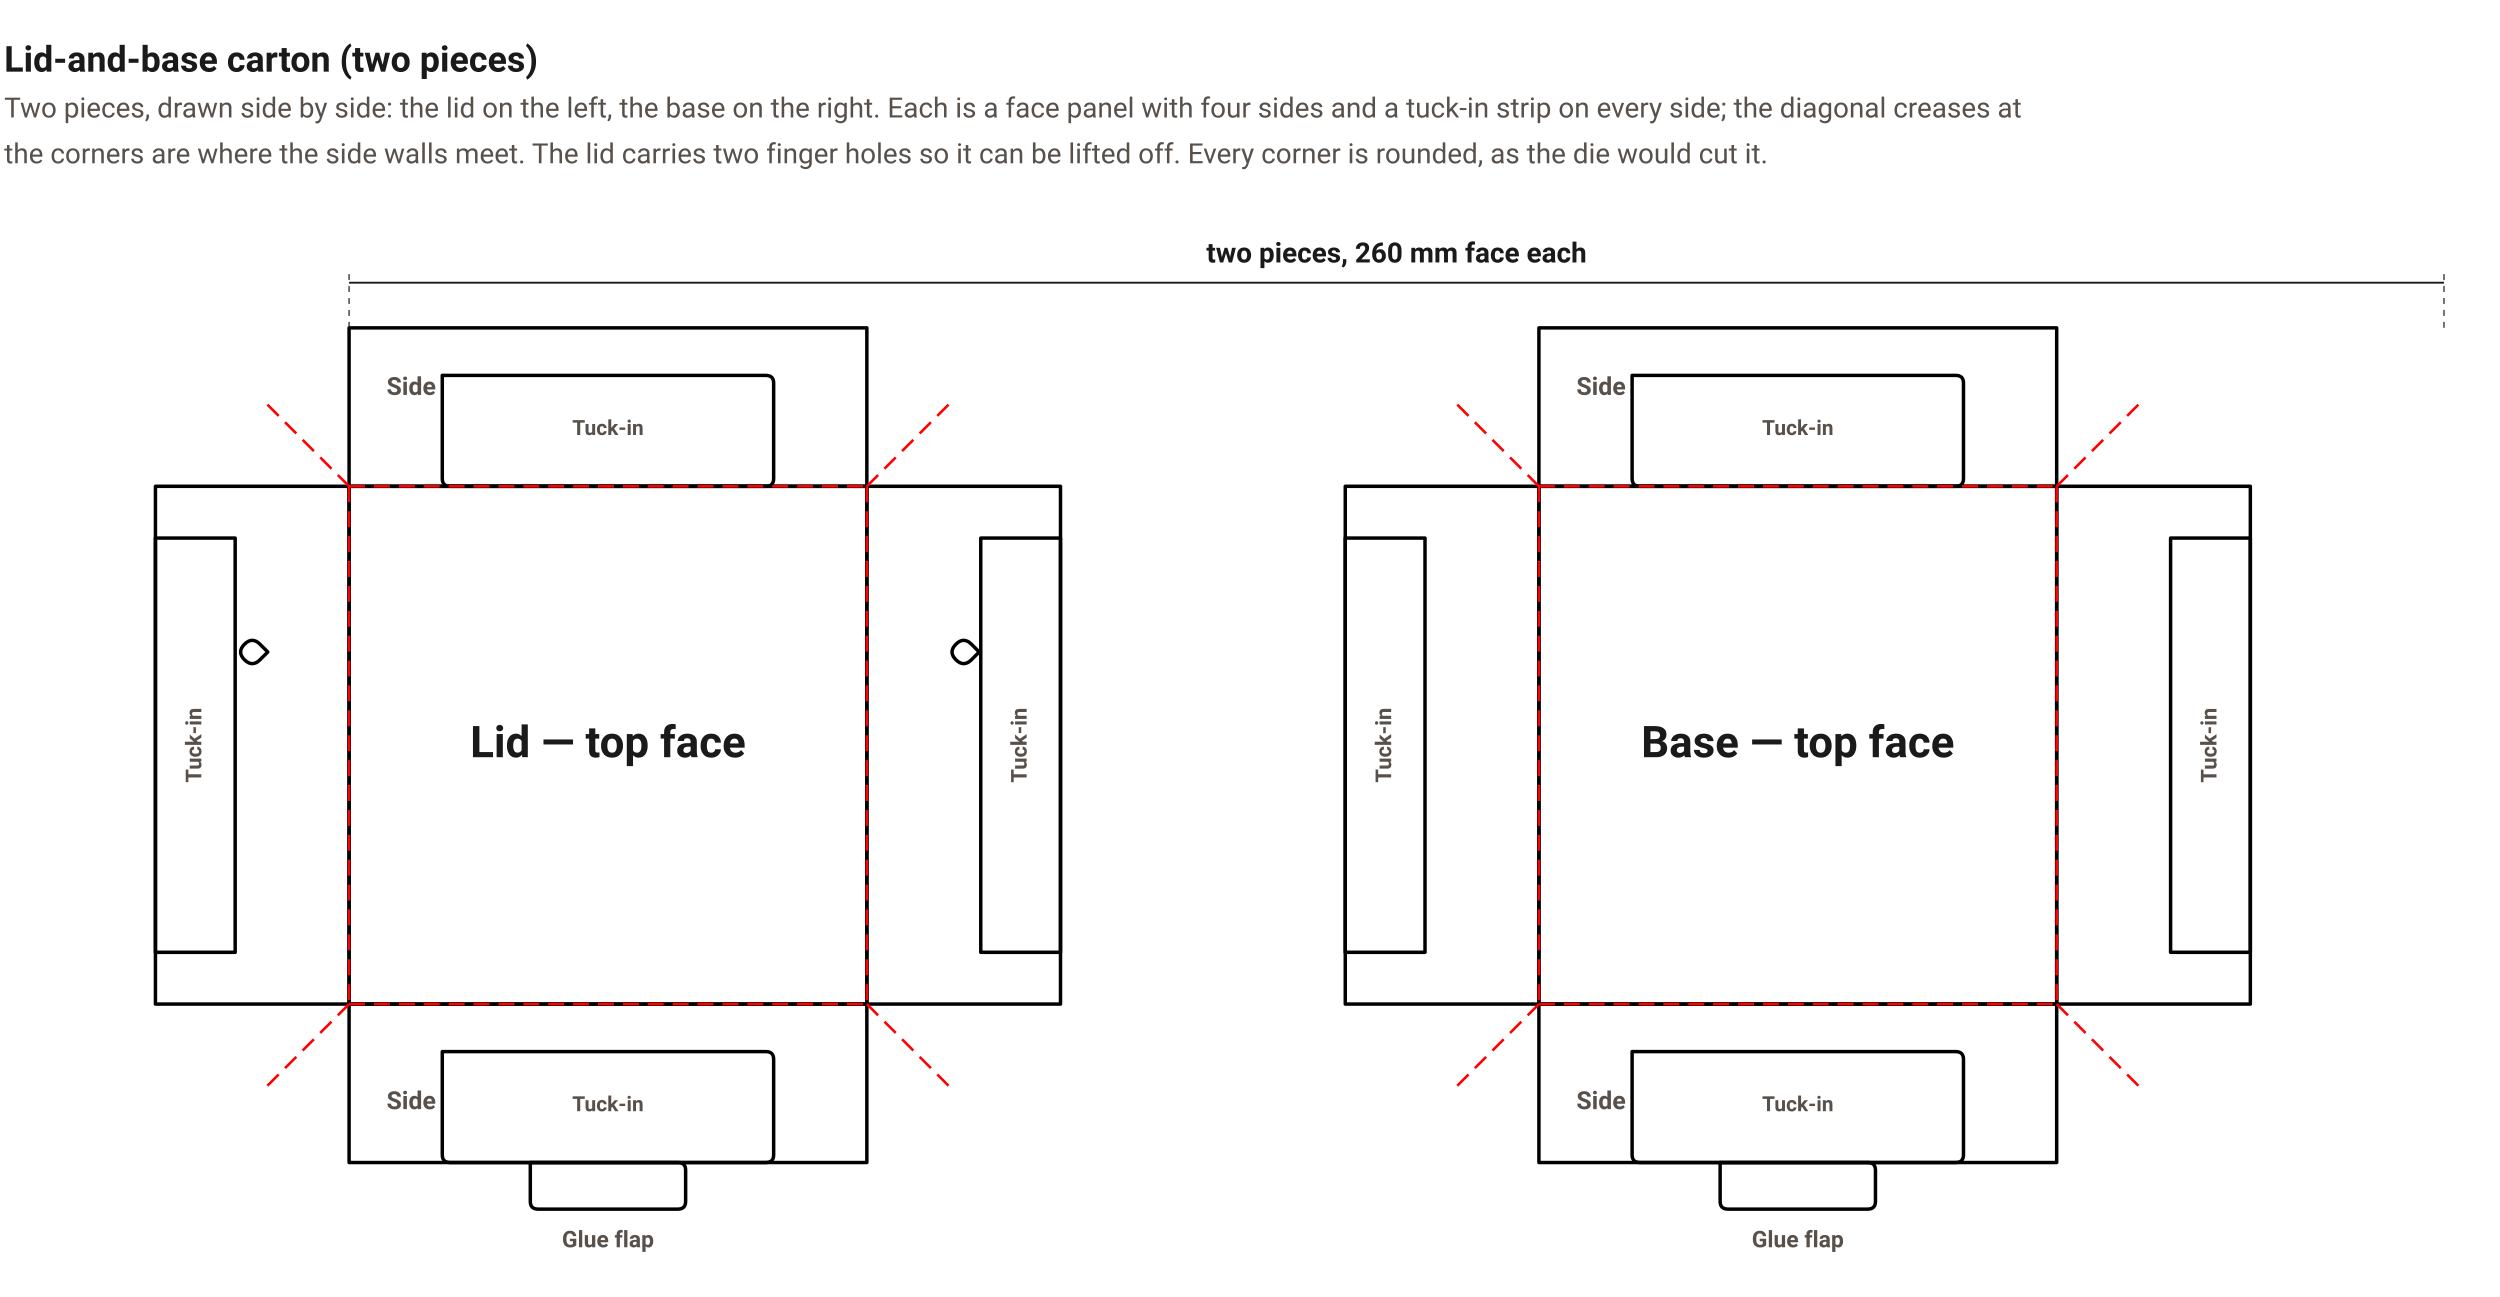
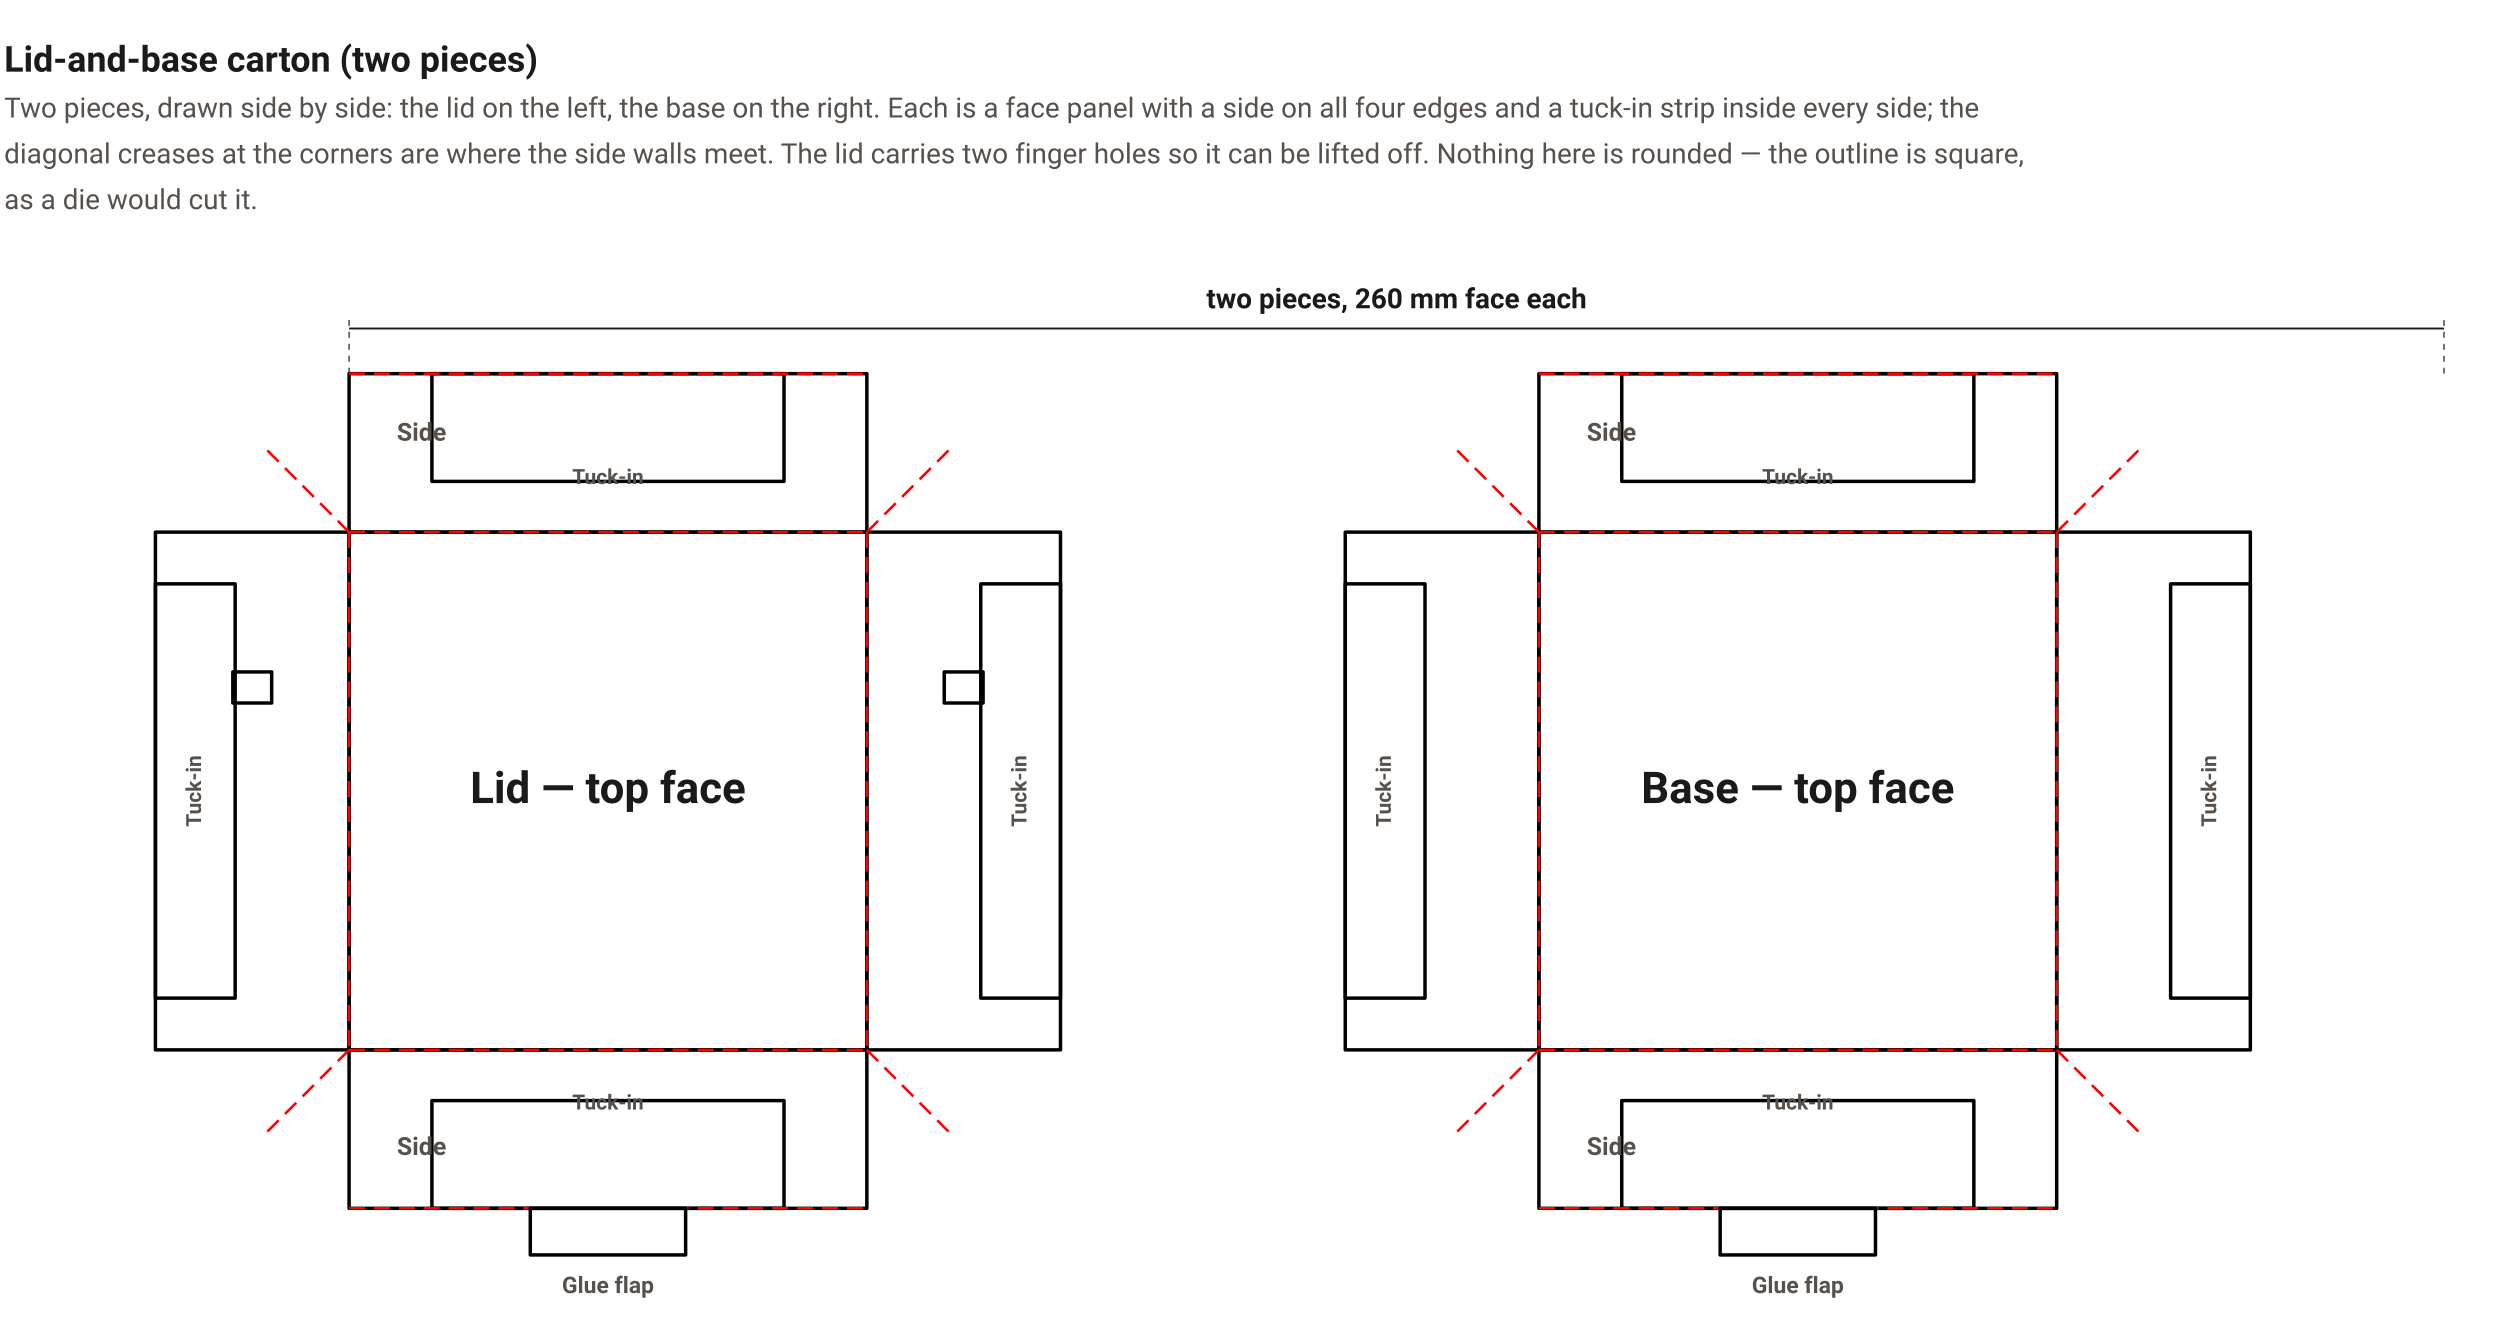
- <svg xmlns="http://www.w3.org/2000/svg" viewBox="-175.2 -244.2 1255.2 651.2" width="1255" height="651" role="img" aria-labelledby="tlidbase dlidbase">
+ <svg xmlns="http://www.w3.org/2000/svg" viewBox="-175.2 -267.2 1255.2 674.2" width="1255" height="674" role="img" aria-labelledby="tlidbase dlidbase">
  <g>
    <path d="M0.00,0.00 L260.00,0.00 L260.00,260.00 L0.00,260.00 L0.00,0.00 Z" fill="none" stroke="#000000" stroke-width="1.75" stroke-linejoin="round" />
    <path d="M0.00,260.00 L260.00,260.00 L260.00,339.56 L0.00,339.56 L0.00,260.00 Z" fill="none" stroke="#000000" stroke-width="1.75" stroke-linejoin="round" />
-     <path d="M46.80,283.87 L209.30,283.87 Q213.20,283.87 213.20,287.77 L213.20,335.66 Q213.20,339.56 209.30,339.56 L50.70,339.56 Q46.80,339.56 46.80,335.66 L46.80,283.87 Z" fill="none" stroke="#000000" stroke-width="1.75" stroke-linejoin="round" />
-     <text x="130.00" y="310.92" font-family="ui-sans-serif,system-ui,-apple-system,'Segoe UI',Roboto,'Helvetica Neue',Arial,sans-serif" font-size="10.5" font-weight="600" fill="#57504B" text-anchor="middle" dominant-baseline="middle">Tuck-in</text>
+     <path d="M41.60,285.46 L218.40,285.46 L218.40,339.56 L41.60,339.56 L41.60,285.46 Z" fill="none" stroke="#000000" stroke-width="1.75" stroke-linejoin="round" />
+     <line x1="0.00" y1="339.56" x2="260.00" y2="339.56" stroke="#FF0000" stroke-width="1.3" stroke-dasharray="8 4.5" />
+     <text x="130.00" y="287.05" font-family="ui-sans-serif,system-ui,-apple-system,'Segoe UI',Roboto,'Helvetica Neue',Arial,sans-serif" font-size="10.5" font-weight="600" fill="#57504B" text-anchor="middle" dominant-baseline="middle">Tuck-in</text>
    <path d="M0.00,-79.56 L260.00,-79.56 L260.00,0.00 L0.00,0.00 L0.00,-79.56 Z" fill="none" stroke="#000000" stroke-width="1.75" stroke-linejoin="round" />
-     <path d="M46.80,-55.69 L209.30,-55.69 Q213.20,-55.69 213.20,-51.79 L213.20,-3.90 Q213.20,0.00 209.30,0.00 L50.70,0.00 Q46.80,0.00 46.80,-3.90 L46.80,-55.69 Z" fill="none" stroke="#000000" stroke-width="1.75" stroke-linejoin="round" />
-     <text x="130.00" y="-28.64" font-family="ui-sans-serif,system-ui,-apple-system,'Segoe UI',Roboto,'Helvetica Neue',Arial,sans-serif" font-size="10.5" font-weight="600" fill="#57504B" text-anchor="middle" dominant-baseline="middle">Tuck-in</text>
+     <path d="M41.60,-79.56 L218.40,-79.56 L218.40,-25.46 L41.60,-25.46 L41.60,-79.56 Z" fill="none" stroke="#000000" stroke-width="1.75" stroke-linejoin="round" />
+     <line x1="0.00" y1="-79.56" x2="260.00" y2="-79.56" stroke="#FF0000" stroke-width="1.3" stroke-dasharray="8 4.5" />
+     <text x="130.00" y="-27.05" font-family="ui-sans-serif,system-ui,-apple-system,'Segoe UI',Roboto,'Helvetica Neue',Arial,sans-serif" font-size="10.5" font-weight="600" fill="#57504B" text-anchor="middle" dominant-baseline="middle">Tuck-in</text>
    <path d="M-97.24,0.00 L0.00,0.00 L0.00,260.00 L-97.24,260.00 L-97.24,0.00 Z" fill="none" stroke="#000000" stroke-width="1.75" stroke-linejoin="round" />
    <path d="M-97.24,26.00 L-57.20,26.00 L-57.20,234.00 L-97.24,234.00 L-97.24,26.00 Z" fill="none" stroke="#000000" stroke-width="1.75" stroke-linejoin="round" />
-     <text x="-77.22" y="130.00" transform="rotate(-90 -77.22 130.00)" font-family="ui-sans-serif,system-ui,-apple-system,'Segoe UI',Roboto,'Helvetica Neue',Arial,sans-serif" font-size="11" font-weight="600" fill="#57504B" text-anchor="middle" dominant-baseline="middle">Tuck-in</text>
-     <path d="M-40.82,83.20 L-44.72,87.10 Q-48.62,91.00 -52.52,87.10 L-52.52,87.10 Q-56.42,83.20 -52.52,79.30 L-52.52,79.30 Q-48.62,75.40 -44.72,79.30 L-40.82,83.20 Z" fill="none" stroke="#000000" stroke-width="1.75" stroke-linejoin="round" />
+     <text x="-77.22" y="130.00" transform="rotate(-90 -77.22 130.00)" font-family="ui-sans-serif,system-ui,-apple-system,'Segoe UI',Roboto,'Helvetica Neue',Arial,sans-serif" font-size="10.5" font-weight="600" fill="#57504B" text-anchor="middle" dominant-baseline="middle">Tuck-in</text>
+     <path d="M-58.37,70.20 L-38.87,70.20 L-38.87,85.80 L-58.37,85.80 L-58.37,70.20 Z" fill="none" stroke="#000000" stroke-width="1.75" stroke-linejoin="round" />
    <path d="M260.00,0.00 L357.24,0.00 L357.24,260.00 L260.00,260.00 L260.00,0.00 Z" fill="none" stroke="#000000" stroke-width="1.75" stroke-linejoin="round" />
    <path d="M317.20,26.00 L357.24,26.00 L357.24,234.00 L317.20,234.00 L317.20,26.00 Z" fill="none" stroke="#000000" stroke-width="1.75" stroke-linejoin="round" />
-     <text x="337.22" y="130.00" transform="rotate(-90 337.22 130.00)" font-family="ui-sans-serif,system-ui,-apple-system,'Segoe UI',Roboto,'Helvetica Neue',Arial,sans-serif" font-size="11" font-weight="600" fill="#57504B" text-anchor="middle" dominant-baseline="middle">Tuck-in</text>
-     <path d="M316.42,83.20 L312.52,87.10 Q308.62,91.00 304.72,87.10 L304.72,87.10 Q300.82,83.20 304.72,79.30 L304.72,79.30 Q308.62,75.40 312.52,79.30 L316.42,83.20 Z" fill="none" stroke="#000000" stroke-width="1.75" stroke-linejoin="round" />
-     <path d="M91.00,339.56 L165.10,339.56 Q169.00,339.56 169.00,343.46 L169.00,359.06 Q169.00,362.96 165.10,362.96 L94.90,362.96 Q91.00,362.96 91.00,359.06 L91.00,339.56 Z" fill="none" stroke="#000000" stroke-width="1.75" stroke-linejoin="round" />
+     <text x="337.22" y="130.00" transform="rotate(-90 337.22 130.00)" font-family="ui-sans-serif,system-ui,-apple-system,'Segoe UI',Roboto,'Helvetica Neue',Arial,sans-serif" font-size="10.5" font-weight="600" fill="#57504B" text-anchor="middle" dominant-baseline="middle">Tuck-in</text>
+     <path d="M298.87,70.20 L318.37,70.20 L318.37,85.80 L298.87,85.80 L298.87,70.20 Z" fill="none" stroke="#000000" stroke-width="1.75" stroke-linejoin="round" />
+     <path d="M91.00,339.56 L169.00,339.56 L169.00,362.96 L91.00,362.96 L91.00,339.56 Z" fill="none" stroke="#000000" stroke-width="1.75" stroke-linejoin="round" />
    <line x1="0.00" y1="0.00" x2="260.00" y2="0.00" stroke="#FF0000" stroke-width="1.3" stroke-dasharray="8 4.5" />
    <line x1="0.00" y1="260.00" x2="260.00" y2="260.00" stroke="#FF0000" stroke-width="1.3" stroke-dasharray="8 4.5" />
    <line x1="0.00" y1="0.00" x2="0.00" y2="260.00" stroke="#FF0000" stroke-width="1.3" stroke-dasharray="8 4.5" />
    <line x1="260.00" y1="0.00" x2="260.00" y2="260.00" stroke="#FF0000" stroke-width="1.3" stroke-dasharray="8 4.5" />
    <line x1="0.00" y1="260.00" x2="-43.76" y2="303.76" stroke="#FF0000" stroke-width="1.3" stroke-dasharray="8 4.5" />
    <line x1="260.00" y1="260.00" x2="303.76" y2="303.76" stroke="#FF0000" stroke-width="1.3" stroke-dasharray="8 4.5" />
    <line x1="0.00" y1="0.00" x2="-43.76" y2="-43.76" stroke="#FF0000" stroke-width="1.3" stroke-dasharray="8 4.5" />
    <line x1="260.00" y1="0.00" x2="303.76" y2="-43.76" stroke="#FF0000" stroke-width="1.3" stroke-dasharray="8 4.5" />
    <text x="130.00" y="130.00" font-family="ui-sans-serif,system-ui,-apple-system,'Segoe UI',Roboto,'Helvetica Neue',Arial,sans-serif" font-size="22" font-weight="600" fill="#1A1A1A" text-anchor="middle" dominant-baseline="middle">Lid — top face</text>
-     <text x="31.20" y="309.33" font-family="ui-sans-serif,system-ui,-apple-system,'Segoe UI',Roboto,'Helvetica Neue',Arial,sans-serif" font-size="12.5" font-weight="600" fill="#57504B" text-anchor="middle" dominant-baseline="middle">Side</text>
-     <text x="31.20" y="-49.33" font-family="ui-sans-serif,system-ui,-apple-system,'Segoe UI',Roboto,'Helvetica Neue',Arial,sans-serif" font-size="12.5" font-weight="600" fill="#57504B" text-anchor="middle" dominant-baseline="middle">Side</text>
+     <text x="36.40" y="309.33" font-family="ui-sans-serif,system-ui,-apple-system,'Segoe UI',Roboto,'Helvetica Neue',Arial,sans-serif" font-size="12.5" font-weight="600" fill="#57504B" text-anchor="middle" dominant-baseline="middle">Side</text>
+     <text x="36.40" y="-49.33" font-family="ui-sans-serif,system-ui,-apple-system,'Segoe UI',Roboto,'Helvetica Neue',Arial,sans-serif" font-size="12.5" font-weight="600" fill="#57504B" text-anchor="middle" dominant-baseline="middle">Side</text>
    <text x="130.00" y="378.96" font-family="ui-sans-serif,system-ui,-apple-system,'Segoe UI',Roboto,'Helvetica Neue',Arial,sans-serif" font-size="11.5" font-weight="600" fill="#57504B" text-anchor="middle" dominant-baseline="middle">Glue flap</text>
    <path d="M597.48,0.00 L857.48,0.00 L857.48,260.00 L597.48,260.00 L597.48,0.00 Z" fill="none" stroke="#000000" stroke-width="1.75" stroke-linejoin="round" />
    <path d="M597.48,260.00 L857.48,260.00 L857.48,339.56 L597.48,339.56 L597.48,260.00 Z" fill="none" stroke="#000000" stroke-width="1.75" stroke-linejoin="round" />
-     <path d="M644.28,283.87 L806.78,283.87 Q810.68,283.87 810.68,287.77 L810.68,335.66 Q810.68,339.56 806.78,339.56 L648.18,339.56 Q644.28,339.56 644.28,335.66 L644.28,283.87 Z" fill="none" stroke="#000000" stroke-width="1.75" stroke-linejoin="round" />
-     <text x="727.48" y="310.92" font-family="ui-sans-serif,system-ui,-apple-system,'Segoe UI',Roboto,'Helvetica Neue',Arial,sans-serif" font-size="10.5" font-weight="600" fill="#57504B" text-anchor="middle" dominant-baseline="middle">Tuck-in</text>
+     <path d="M639.08,285.46 L815.88,285.46 L815.88,339.56 L639.08,339.56 L639.08,285.46 Z" fill="none" stroke="#000000" stroke-width="1.75" stroke-linejoin="round" />
+     <line x1="597.48" y1="339.56" x2="857.48" y2="339.56" stroke="#FF0000" stroke-width="1.3" stroke-dasharray="8 4.5" />
+     <text x="727.48" y="287.05" font-family="ui-sans-serif,system-ui,-apple-system,'Segoe UI',Roboto,'Helvetica Neue',Arial,sans-serif" font-size="10.5" font-weight="600" fill="#57504B" text-anchor="middle" dominant-baseline="middle">Tuck-in</text>
    <path d="M597.48,-79.56 L857.48,-79.56 L857.48,0.00 L597.48,0.00 L597.48,-79.56 Z" fill="none" stroke="#000000" stroke-width="1.75" stroke-linejoin="round" />
-     <path d="M644.28,-55.69 L806.78,-55.69 Q810.68,-55.69 810.68,-51.79 L810.68,-3.90 Q810.68,0.00 806.78,0.00 L648.18,0.00 Q644.28,0.00 644.28,-3.90 L644.28,-55.69 Z" fill="none" stroke="#000000" stroke-width="1.75" stroke-linejoin="round" />
-     <text x="727.48" y="-28.64" font-family="ui-sans-serif,system-ui,-apple-system,'Segoe UI',Roboto,'Helvetica Neue',Arial,sans-serif" font-size="10.5" font-weight="600" fill="#57504B" text-anchor="middle" dominant-baseline="middle">Tuck-in</text>
+     <path d="M639.08,-79.56 L815.88,-79.56 L815.88,-25.46 L639.08,-25.46 L639.08,-79.56 Z" fill="none" stroke="#000000" stroke-width="1.75" stroke-linejoin="round" />
+     <line x1="597.48" y1="-79.56" x2="857.48" y2="-79.56" stroke="#FF0000" stroke-width="1.3" stroke-dasharray="8 4.5" />
+     <text x="727.48" y="-27.05" font-family="ui-sans-serif,system-ui,-apple-system,'Segoe UI',Roboto,'Helvetica Neue',Arial,sans-serif" font-size="10.5" font-weight="600" fill="#57504B" text-anchor="middle" dominant-baseline="middle">Tuck-in</text>
    <path d="M500.24,0.00 L597.48,0.00 L597.48,260.00 L500.24,260.00 L500.24,0.00 Z" fill="none" stroke="#000000" stroke-width="1.75" stroke-linejoin="round" />
    <path d="M500.24,26.00 L540.28,26.00 L540.28,234.00 L500.24,234.00 L500.24,26.00 Z" fill="none" stroke="#000000" stroke-width="1.75" stroke-linejoin="round" />
-     <text x="520.26" y="130.00" transform="rotate(-90 520.26 130.00)" font-family="ui-sans-serif,system-ui,-apple-system,'Segoe UI',Roboto,'Helvetica Neue',Arial,sans-serif" font-size="11" font-weight="600" fill="#57504B" text-anchor="middle" dominant-baseline="middle">Tuck-in</text>
+     <text x="520.26" y="130.00" transform="rotate(-90 520.26 130.00)" font-family="ui-sans-serif,system-ui,-apple-system,'Segoe UI',Roboto,'Helvetica Neue',Arial,sans-serif" font-size="10.5" font-weight="600" fill="#57504B" text-anchor="middle" dominant-baseline="middle">Tuck-in</text>
    <path d="M857.48,0.00 L954.72,0.00 L954.72,260.00 L857.48,260.00 L857.48,0.00 Z" fill="none" stroke="#000000" stroke-width="1.75" stroke-linejoin="round" />
    <path d="M914.68,26.00 L954.72,26.00 L954.72,234.00 L914.68,234.00 L914.68,26.00 Z" fill="none" stroke="#000000" stroke-width="1.75" stroke-linejoin="round" />
-     <text x="934.70" y="130.00" transform="rotate(-90 934.70 130.00)" font-family="ui-sans-serif,system-ui,-apple-system,'Segoe UI',Roboto,'Helvetica Neue',Arial,sans-serif" font-size="11" font-weight="600" fill="#57504B" text-anchor="middle" dominant-baseline="middle">Tuck-in</text>
-     <path d="M688.48,339.56 L762.58,339.56 Q766.48,339.56 766.48,343.46 L766.48,359.06 Q766.48,362.96 762.58,362.96 L692.38,362.96 Q688.48,362.96 688.48,359.06 L688.48,339.56 Z" fill="none" stroke="#000000" stroke-width="1.75" stroke-linejoin="round" />
+     <text x="934.70" y="130.00" transform="rotate(-90 934.70 130.00)" font-family="ui-sans-serif,system-ui,-apple-system,'Segoe UI',Roboto,'Helvetica Neue',Arial,sans-serif" font-size="10.5" font-weight="600" fill="#57504B" text-anchor="middle" dominant-baseline="middle">Tuck-in</text>
+     <path d="M688.48,339.56 L766.48,339.56 L766.48,362.96 L688.48,362.96 L688.48,339.56 Z" fill="none" stroke="#000000" stroke-width="1.75" stroke-linejoin="round" />
    <line x1="597.48" y1="0.00" x2="857.48" y2="0.00" stroke="#FF0000" stroke-width="1.3" stroke-dasharray="8 4.5" />
    <line x1="597.48" y1="260.00" x2="857.48" y2="260.00" stroke="#FF0000" stroke-width="1.3" stroke-dasharray="8 4.5" />
    <line x1="597.48" y1="0.00" x2="597.48" y2="260.00" stroke="#FF0000" stroke-width="1.3" stroke-dasharray="8 4.5" />
    <line x1="857.48" y1="0.00" x2="857.48" y2="260.00" stroke="#FF0000" stroke-width="1.3" stroke-dasharray="8 4.5" />
    <line x1="597.48" y1="260.00" x2="553.72" y2="303.76" stroke="#FF0000" stroke-width="1.3" stroke-dasharray="8 4.5" />
    <line x1="857.48" y1="260.00" x2="901.24" y2="303.76" stroke="#FF0000" stroke-width="1.3" stroke-dasharray="8 4.5" />
    <line x1="597.48" y1="0.00" x2="553.72" y2="-43.76" stroke="#FF0000" stroke-width="1.3" stroke-dasharray="8 4.5" />
    <line x1="857.48" y1="0.00" x2="901.24" y2="-43.76" stroke="#FF0000" stroke-width="1.3" stroke-dasharray="8 4.5" />
    <text x="727.48" y="130.00" font-family="ui-sans-serif,system-ui,-apple-system,'Segoe UI',Roboto,'Helvetica Neue',Arial,sans-serif" font-size="22" font-weight="600" fill="#1A1A1A" text-anchor="middle" dominant-baseline="middle">Base — top face</text>
-     <text x="628.68" y="309.33" font-family="ui-sans-serif,system-ui,-apple-system,'Segoe UI',Roboto,'Helvetica Neue',Arial,sans-serif" font-size="12.5" font-weight="600" fill="#57504B" text-anchor="middle" dominant-baseline="middle">Side</text>
-     <text x="628.68" y="-49.33" font-family="ui-sans-serif,system-ui,-apple-system,'Segoe UI',Roboto,'Helvetica Neue',Arial,sans-serif" font-size="12.5" font-weight="600" fill="#57504B" text-anchor="middle" dominant-baseline="middle">Side</text>
+     <text x="633.88" y="309.33" font-family="ui-sans-serif,system-ui,-apple-system,'Segoe UI',Roboto,'Helvetica Neue',Arial,sans-serif" font-size="12.5" font-weight="600" fill="#57504B" text-anchor="middle" dominant-baseline="middle">Side</text>
+     <text x="633.88" y="-49.33" font-family="ui-sans-serif,system-ui,-apple-system,'Segoe UI',Roboto,'Helvetica Neue',Arial,sans-serif" font-size="12.5" font-weight="600" fill="#57504B" text-anchor="middle" dominant-baseline="middle">Side</text>
    <text x="727.48" y="378.96" font-family="ui-sans-serif,system-ui,-apple-system,'Segoe UI',Roboto,'Helvetica Neue',Arial,sans-serif" font-size="11.5" font-weight="600" fill="#57504B" text-anchor="middle" dominant-baseline="middle">Glue flap</text>
    <line x1="0.00" y1="-102.24" x2="1051.96" y2="-102.24" stroke="#1A1A1A" stroke-width="0.95" />
    <line x1="0.00" y1="-79.56" x2="0.00" y2="-107.24" stroke="#1A1A1A" stroke-width="0.6" stroke-dasharray="3 3" />
    <line x1="1051.96" y1="-79.56" x2="1051.96" y2="-107.24" stroke="#1A1A1A" stroke-width="0.6" stroke-dasharray="3 3" />
    <text x="525.98" y="-116.24" font-family="ui-sans-serif,system-ui,-apple-system,'Segoe UI',Roboto,'Helvetica Neue',Arial,sans-serif" font-size="14" font-weight="600" fill="#1A1A1A" text-anchor="middle" dominant-baseline="middle">two pieces, 260 mm face each</text>
-     <text x="-173.2" y="-208.2" font-family="ui-sans-serif,system-ui,-apple-system,'Segoe UI',Roboto,'Helvetica Neue',Arial,sans-serif" font-size="18" font-weight="700" fill="#1A1A1A">Lid-and-base carton (two pieces)</text>
-     <text x="-173.2" y="-185.2" font-family="ui-sans-serif,system-ui,-apple-system,'Segoe UI',Roboto,'Helvetica Neue',Arial,sans-serif" font-size="14" fill="#57504B">Two pieces, drawn side by side: the lid on the left, the base on the right. Each is a face panel with four sides and a tuck-in strip on every side; the diagonal creases at</text>
-     <text x="-173.2" y="-162.2" font-family="ui-sans-serif,system-ui,-apple-system,'Segoe UI',Roboto,'Helvetica Neue',Arial,sans-serif" font-size="14" fill="#57504B">the corners are where the side walls meet. The lid carries two finger holes so it can be lifted off. Every corner is rounded, as the die would cut it.</text>
+     <text x="-173.2" y="-231.2" font-family="ui-sans-serif,system-ui,-apple-system,'Segoe UI',Roboto,'Helvetica Neue',Arial,sans-serif" font-size="18" font-weight="700" fill="#1A1A1A">Lid-and-base carton (two pieces)</text>
+     <text x="-173.2" y="-208.2" font-family="ui-sans-serif,system-ui,-apple-system,'Segoe UI',Roboto,'Helvetica Neue',Arial,sans-serif" font-size="14" fill="#57504B">Two pieces, drawn side by side: the lid on the left, the base on the right. Each is a face panel with a side on all four edges and a tuck-in strip inside every side; the</text>
+     <text x="-173.2" y="-185.2" font-family="ui-sans-serif,system-ui,-apple-system,'Segoe UI',Roboto,'Helvetica Neue',Arial,sans-serif" font-size="14" fill="#57504B">diagonal creases at the corners are where the side walls meet. The lid carries two finger holes so it can be lifted off. Nothing here is rounded — the outline is square,</text>
+     <text x="-173.2" y="-162.2" font-family="ui-sans-serif,system-ui,-apple-system,'Segoe UI',Roboto,'Helvetica Neue',Arial,sans-serif" font-size="14" fill="#57504B">as a die would cut it.</text>
  </g>
</svg>
